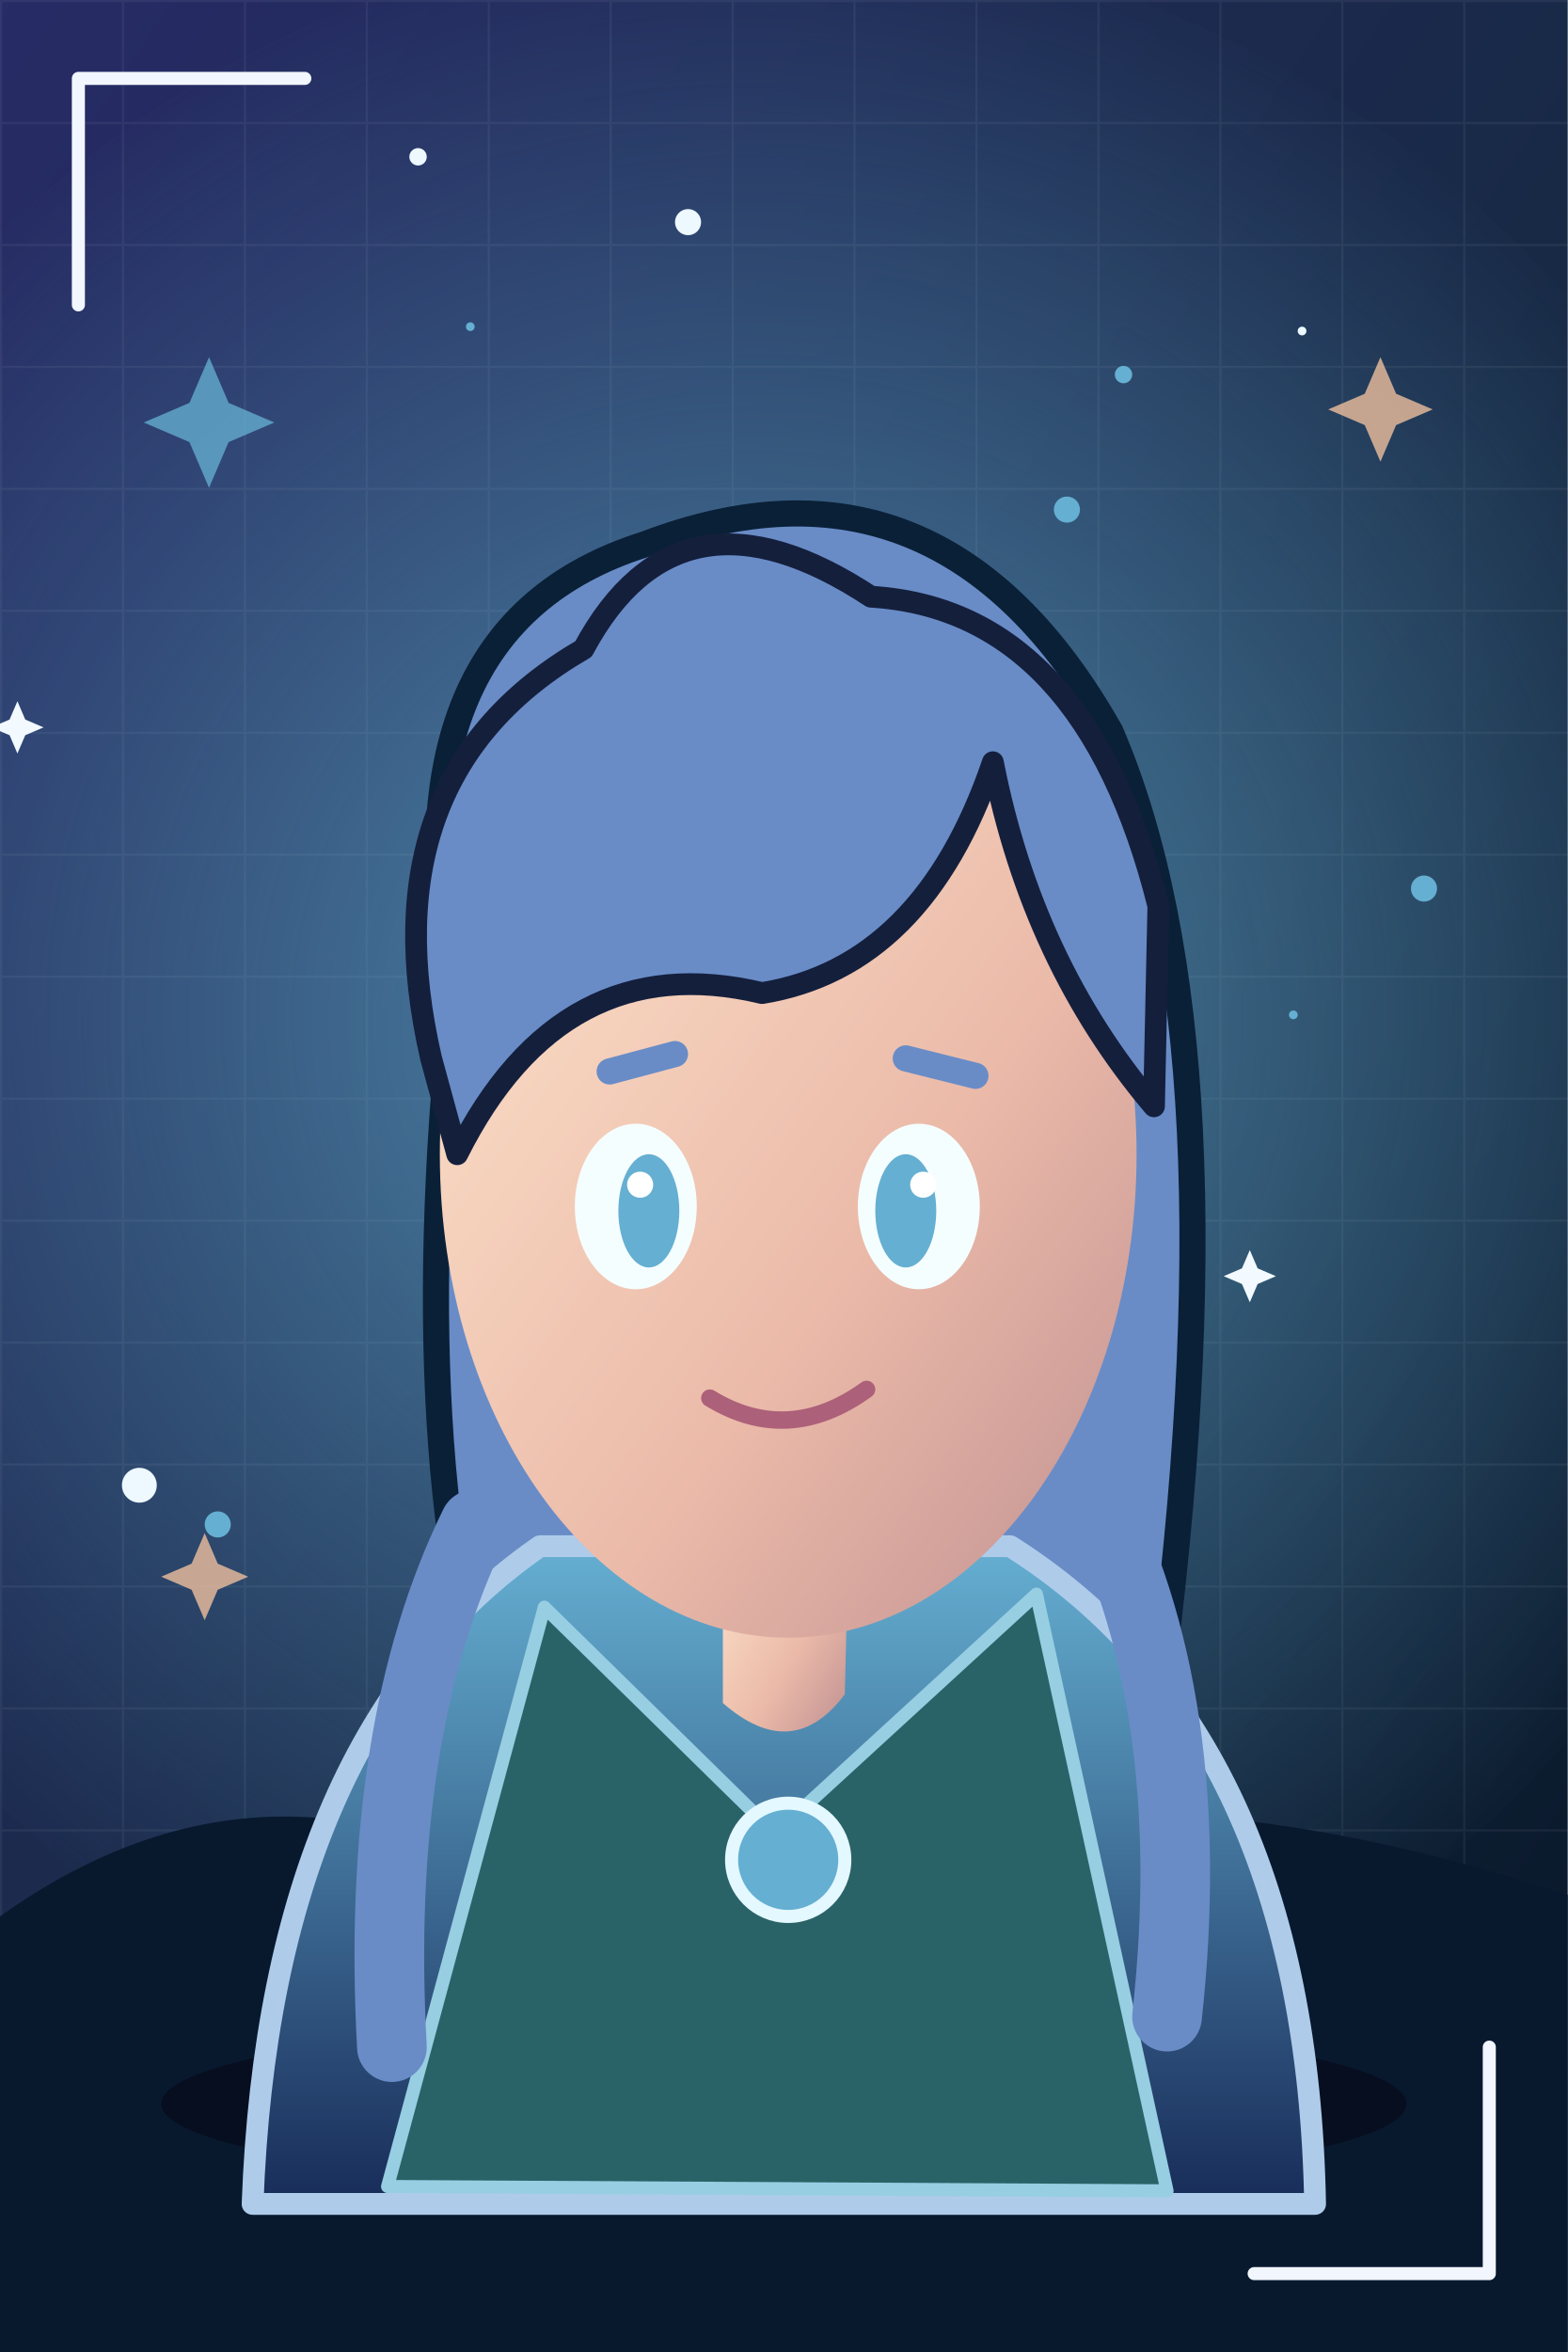
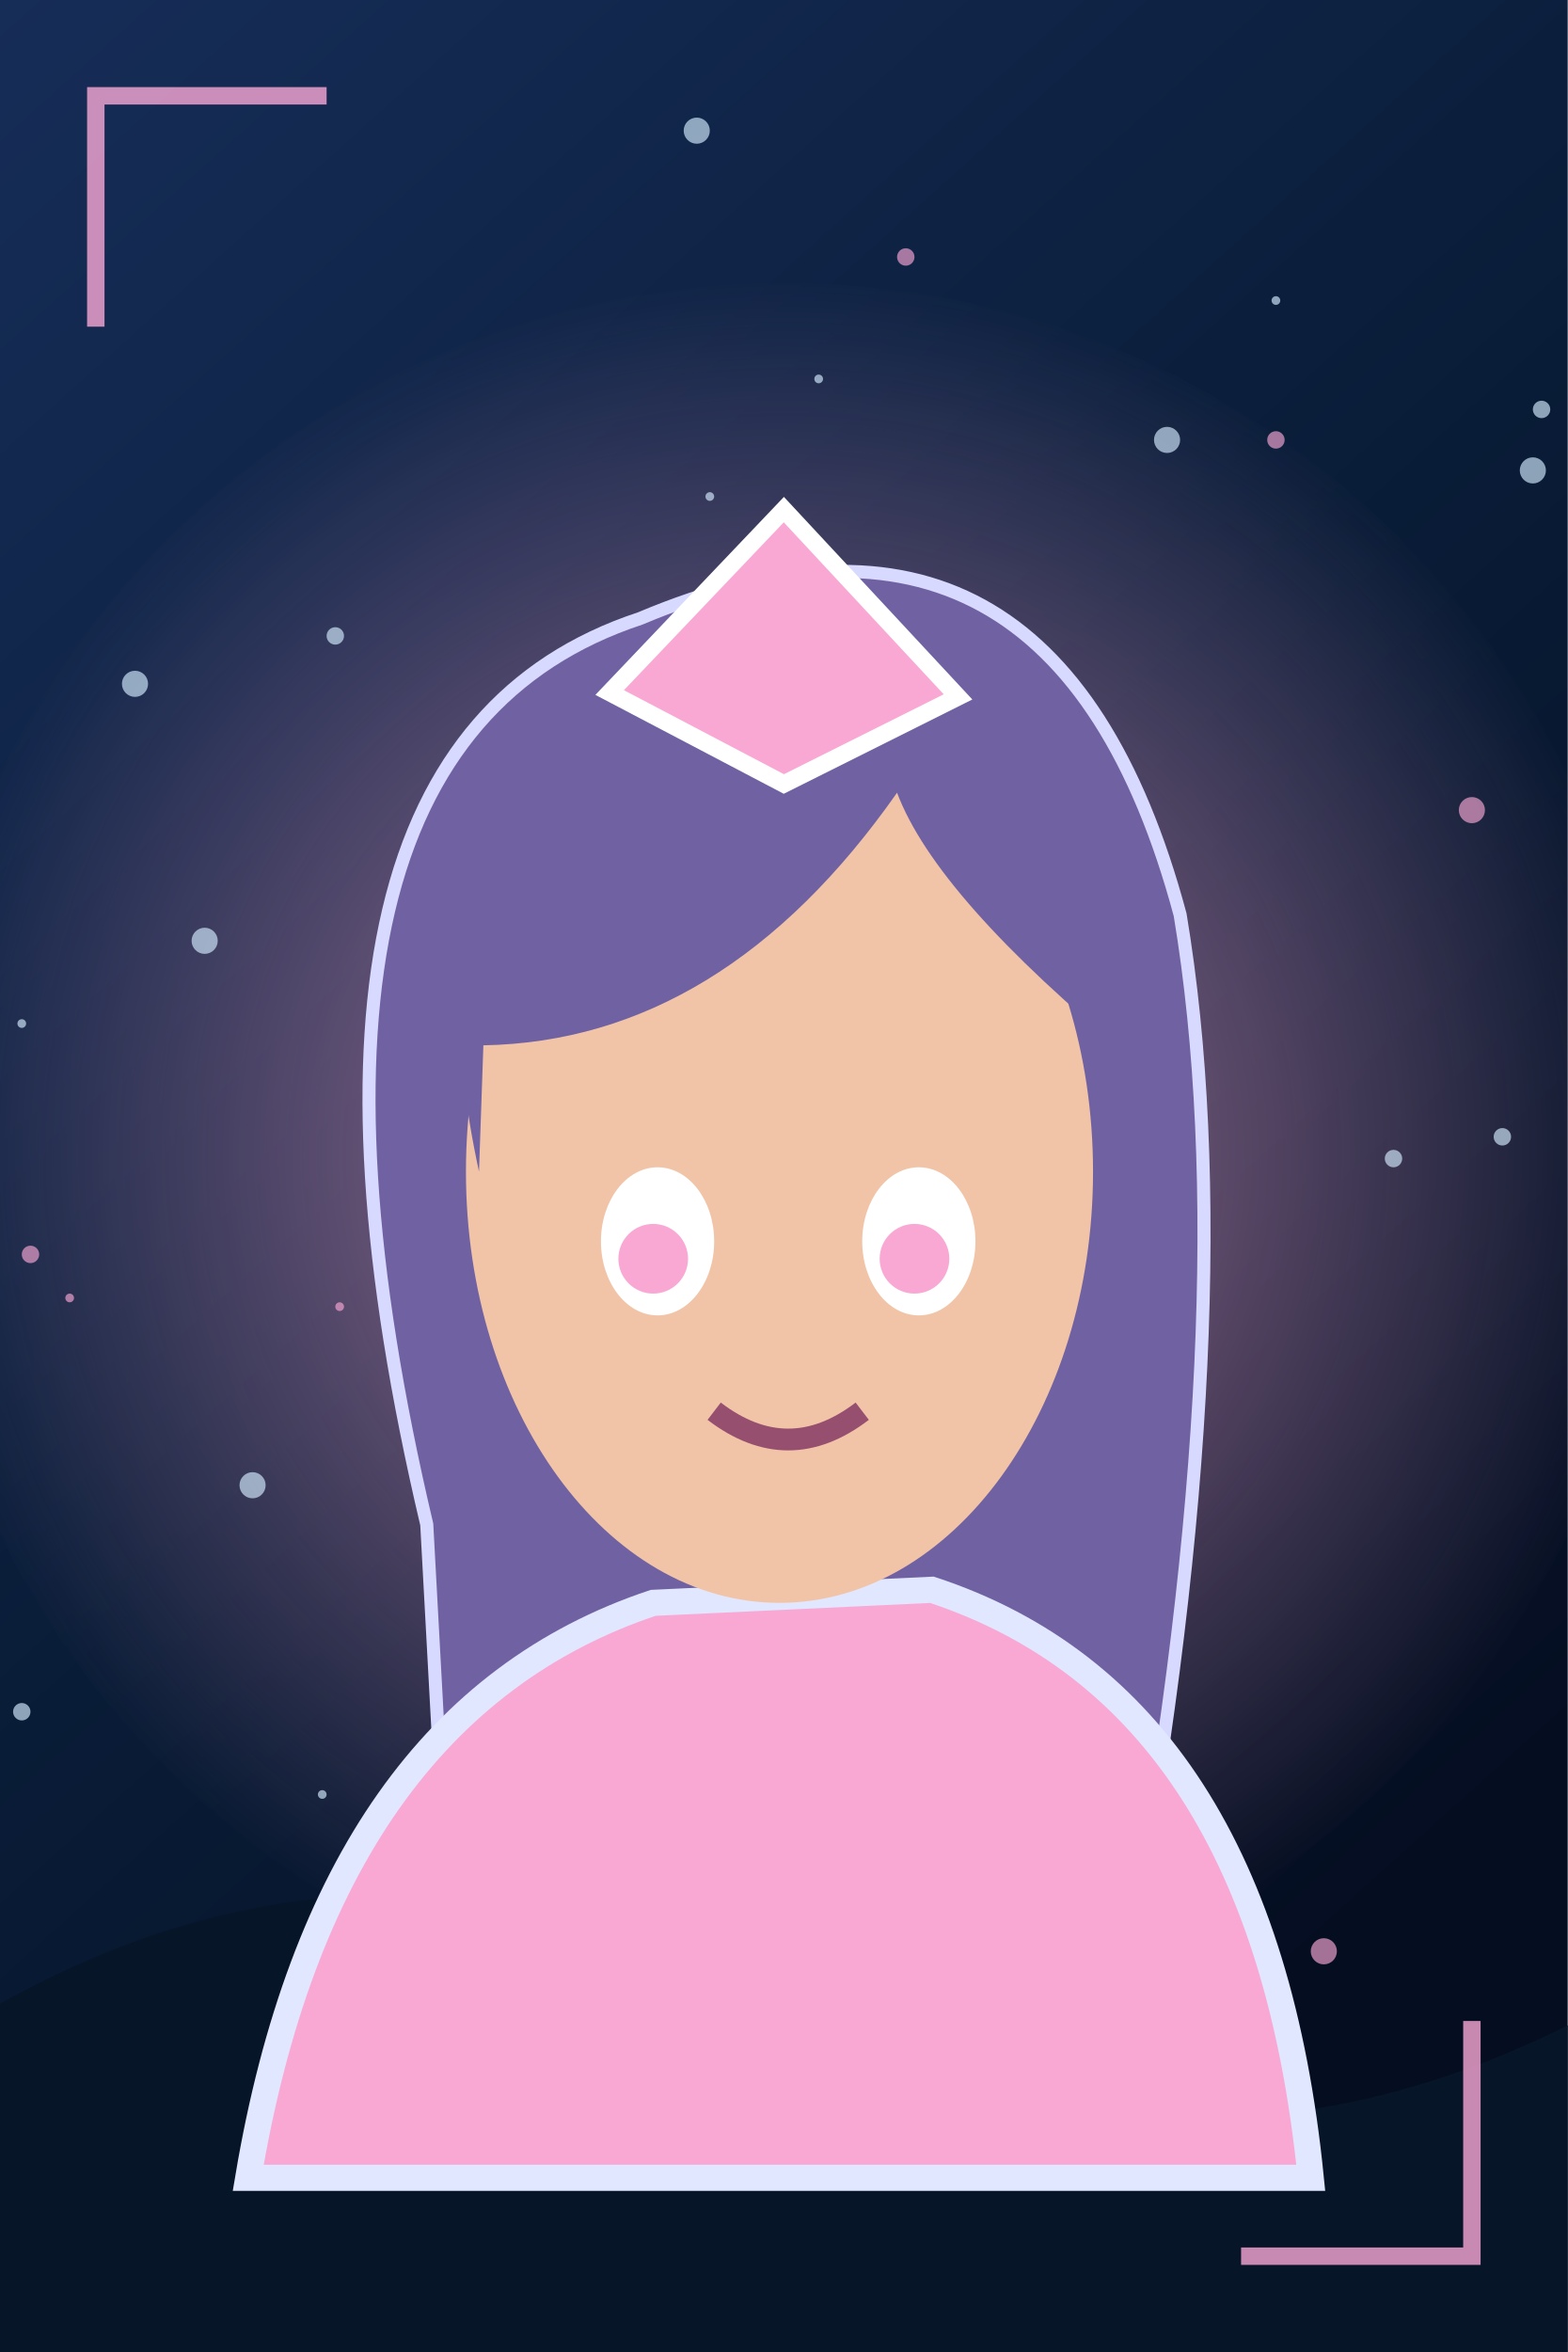
<svg xmlns="http://www.w3.org/2000/svg" width="360" height="540" viewBox="0 0 360 540" role="img" aria-label="Liora Glanzsee">
  <defs>
-     <linearGradient id="sky" x2="1" y2="1">
-       <stop stop-color="#272b66" />
-       <stop offset=".57" stop-color="#172944" />
-       <stop offset="1" stop-color="#071626" />
+     <linearGradient id="night" x2=".6" y2="1">
+       <stop stop-color="#162d58" />
+       <stop offset=".55" stop-color="#091c37" />
+       <stop offset="1" stop-color="#050d20" />
    </linearGradient>
-     <radialGradient id="glow">
-       <stop stop-color="#65afd2" stop-opacity=".72" />
-       <stop offset="1" stop-color="#65afd2" stop-opacity="0" />
+     <radialGradient id="h">
+       <stop stop-color="#f9a8d4" stop-opacity=".68" />
+       <stop offset="1" stop-color="#f9a8d4" stop-opacity="0" />
    </radialGradient>
-     <linearGradient id="skin" x2="1" y2="1">
-       <stop stop-color="#ffe8cf" />
-       <stop offset=".6" stop-color="#ebbaa9" />
-       <stop offset="1" stop-color="#bf8f91" />
-     </linearGradient>
-     <linearGradient id="metal" x2="1" y2="1">
-       <stop stop-color="#fff7cb" />
-       <stop offset=".18" stop-color="#f4c39f" />
-       <stop offset=".6" stop-color="#65afd2" />
-       <stop offset="1" stop-color="#394d60" />
-     </linearGradient>
-     <linearGradient id="cloth" x2="0" y2="1">
-       <stop stop-color="#65afd2" />
-       <stop offset="1" stop-color="#182c59" />
-     </linearGradient>
-     <pattern id="grid" width="28" height="28" patternUnits="userSpaceOnUse">
-       <path d="M28 0H0V28" fill="none" stroke="#ffffff" stroke-opacity=".055" />
-     </pattern>
  </defs>
-   <rect x="0" y="0" width="360" height="540" rx="0" fill="url(#sky)" stroke="none" stroke-width="0" />
-   <rect x="0" y="0" width="360" height="540" rx="0" fill="url(#grid)" stroke="none" stroke-width="0" />
-   <circle cx="173" cy="234" r="250" fill="url(#glow)" stroke="none" stroke-width="0" />
-   <circle cx="158" cy="51" r="3" fill="#edf9ff" stroke="none" stroke-width="0" />
-   <circle cx="233" cy="205" r="1" fill="#65afd2" stroke="none" stroke-width="0" />
-   <circle cx="245" cy="313" r="2" fill="#65afd2" stroke="none" stroke-width="0" />
-   <circle cx="96" cy="36" r="2" fill="#edf9ff" stroke="none" stroke-width="0" />
-   <circle cx="169" cy="444" r="2" fill="#65afd2" stroke="none" stroke-width="0" />
-   <circle cx="168" cy="292" r="1" fill="#65afd2" stroke="none" stroke-width="0" />
-   <circle cx="149" cy="437" r="2" fill="#edf9ff" stroke="none" stroke-width="0" />
-   <circle cx="141" cy="323" r="2" fill="#65afd2" stroke="none" stroke-width="0" />
-   <circle cx="182" cy="122" r="2" fill="#65afd2" stroke="none" stroke-width="0" />
-   <circle cx="32" cy="341" r="4" fill="#edf9ff" stroke="none" stroke-width="0" />
-   <circle cx="258" cy="86" r="2" fill="#65afd2" stroke="none" stroke-width="0" />
-   <circle cx="260" cy="262" r="1" fill="#65afd2" stroke="none" stroke-width="0" />
-   <circle cx="299" cy="76" r="1" fill="#edf9ff" stroke="none" stroke-width="0" />
-   <circle cx="50" cy="350" r="3" fill="#65afd2" stroke="none" stroke-width="0" />
-   <circle cx="232" cy="253" r="3" fill="#65afd2" stroke="none" stroke-width="0" />
-   <circle cx="188" cy="406" r="1" fill="#edf9ff" stroke="none" stroke-width="0" />
-   <circle cx="137" cy="166" r="1" fill="#65afd2" stroke="none" stroke-width="0" />
-   <circle cx="247" cy="420" r="2" fill="#65afd2" stroke="none" stroke-width="0" />
-   <circle cx="135" cy="244" r="3" fill="#edf9ff" stroke="none" stroke-width="0" />
-   <circle cx="327" cy="204" r="3" fill="#65afd2" stroke="none" stroke-width="0" />
-   <circle cx="224" cy="202" r="1" fill="#65afd2" stroke="none" stroke-width="0" />
-   <circle cx="70" cy="446" r="1" fill="#edf9ff" stroke="none" stroke-width="0" />
-   <circle cx="108" cy="75" r="1" fill="#65afd2" stroke="none" stroke-width="0" />
-   <circle cx="297" cy="233" r="1" fill="#65afd2" stroke="none" stroke-width="0" />
-   <circle cx="301" cy="443" r="3" fill="#edf9ff" stroke="none" stroke-width="0" />
-   <circle cx="28" cy="439" r="4" fill="#65afd2" stroke="none" stroke-width="0" />
-   <circle cx="245" cy="117" r="3" fill="#65afd2" stroke="none" stroke-width="0" />
-   <circle cx="344" cy="448" r="3" fill="#edf9ff" stroke="none" stroke-width="0" />
-   <path d="M213 370L216.3 377.7L224 381L216.3 384.3L213 392L209.7 384.3L202 381L209.7 377.7Z" fill="#f2faff" stroke="none" stroke-width="0" stroke-linecap="round" stroke-linejoin="round" />
-   <path d="M287 287L288.8 291.2L293 293L288.8 294.8L287 299L285.2 294.8L281 293L285.2 291.2Z" fill="#f2faff" stroke="none" stroke-width="0" stroke-linecap="round" stroke-linejoin="round" />
-   <path d="M4 161L5.8 165.2L10 167L5.8 168.8L4 173L2.2 168.8L-2 167L2.2 165.2Z" fill="#f2faff" stroke="none" stroke-width="0" stroke-linecap="round" stroke-linejoin="round" />
-   <path d="M0 440 Q70 390 145 449 Q225 391 360 435V540H0Z" fill="#08192e" stroke="none" stroke-width="0" stroke-linecap="round" stroke-linejoin="round" />
-   <ellipse cx="180" cy="483" rx="143" ry="20" fill="#060e20" />
-   <path d="M104 229 Q88 144 148 125 Q216 99 255 168 Q286 240 266 391 Q231 450 117 409 Q92 343 104 229Z" fill="#698cc7" stroke="#0a2037" stroke-width="6" stroke-linecap="round" stroke-linejoin="round" />
-   <path d="M58 506 Q62 398 124 355 L232 355Q300 398 302 506Z" fill="url(#cloth)" stroke="#aeccea" stroke-width="5" stroke-linecap="round" stroke-linejoin="round" />
-   <path d="M89 502L125 369 178 421 238 366 268 503Z" fill="#296367" stroke="#97cee2" stroke-width="3" stroke-linecap="round" stroke-linejoin="round" />
-   <path d="M166 348 L166 391 Q182 405 194 389 L195 348Z" fill="url(#skin)" stroke="none" stroke-width="0" stroke-linecap="round" stroke-linejoin="round" />
-   <ellipse cx="181" cy="265" rx="80" ry="111" fill="url(#skin)" />
-   <path d="M99 243 Q84 178 134 149 Q156 108 200 137 Q249 140 266 208 L265 254 Q237 221 228 175 Q212 222 175 228Q129 217 105 265Z" fill="#698cc7" stroke="#141f3c" stroke-width="5" stroke-linecap="round" stroke-linejoin="round" />
-   <ellipse cx="146" cy="277" rx="14" ry="19" fill="#f5feff" />
-   <ellipse cx="149" cy="278" rx="7" ry="13" fill="#65afd2" />
-   <circle cx="147" cy="272" r="3" fill="#ffffff" stroke="none" stroke-width="0" />
-   <ellipse cx="211" cy="277" rx="14" ry="19" fill="#f5feff" />
-   <ellipse cx="208" cy="278" rx="7" ry="13" fill="#65afd2" />
-   <circle cx="212" cy="272" r="3" fill="#ffffff" stroke="none" stroke-width="0" />
-   <path d="M163 321Q181 332 199 319" fill="none" stroke="#ad6079" stroke-width="4" stroke-linecap="round" stroke-linejoin="round" />
-   <path d="M140 246L155 242M208 243L224 247" fill="none" stroke="#698cc7" stroke-width="6" stroke-linecap="round" stroke-linejoin="round" />
-   <circle cx="181" cy="427" r="13" fill="#65afd2" stroke="#e4f8ff" stroke-width="3" />
-   <path d="M109 350Q86 397 90 470" fill="none" stroke="#698cc7" stroke-width="16" stroke-linecap="round" stroke-linejoin="round" />
-   <path d="M250 341Q276 390 268 463" fill="none" stroke="#698cc7" stroke-width="16" stroke-linecap="round" stroke-linejoin="round" />
-   <path d="M18 18V70 M18 18H70M342 470V522M342 522H288" fill="none" stroke="#f2f6ff" stroke-width="3" stroke-linecap="round" stroke-linejoin="round" />
-   <g opacity=".77">
-     <path d="M48 82L52.5 92.5L63 97L52.5 101.5L48 112L43.5 101.5L33 97L43.5 92.5Z" fill="#65afd2" stroke="none" stroke-width="0" stroke-linecap="round" stroke-linejoin="round" />
-     <path d="M317 82L320.6 90.4L329 94L320.6 97.6L317 106L313.4 97.6L305 94L313.4 90.4Z" fill="#f4c39f" stroke="none" stroke-width="0" stroke-linecap="round" stroke-linejoin="round" />
-     <path d="M47 352L50.0 359.0L57 362L50.0 365.0L47 372L44.0 365.0L37 362L44.0 359.0Z" fill="#f4c39f" stroke="none" stroke-width="0" stroke-linecap="round" stroke-linejoin="round" />
-   </g>
+   <rect width="360" height="540" fill="url(#night)" />
+   <circle cx="180" cy="265" r="200" fill="url(#h)" />
+   <path d="M0 460Q90 410 180 460T360 465V540H0Z" fill="#071528" />
+   <circle cx="16" cy="298" r="1" fill="#f9a8d4" opacity=".65" />
+   <circle cx="268" cy="335" r="2" fill="#d4edff" opacity=".65" />
+   <circle cx="230" cy="301" r="3" fill="#d4edff" opacity=".65" />
+   <circle cx="74" cy="412" r="1" fill="#d4edff" opacity=".65" />
+   <circle cx="208" cy="59" r="2" fill="#f9a8d4" opacity=".65" />
+   <circle cx="160" cy="30" r="3" fill="#d4edff" opacity=".65" />
+   <circle cx="5" cy="235" r="1" fill="#d4edff" opacity=".65" />
+   <circle cx="123" cy="221" r="2" fill="#d4edff" opacity=".65" />
+   <circle cx="304" cy="448" r="3" fill="#f9a8d4" opacity=".65" />
+   <circle cx="188" cy="87" r="1" fill="#d4edff" opacity=".65" />
+   <circle cx="5" cy="393" r="2" fill="#d4edff" opacity=".65" />
+   <circle cx="31" cy="157" r="3" fill="#d4edff" opacity=".65" />
+   <circle cx="128" cy="408" r="1" fill="#f9a8d4" opacity=".65" />
+   <circle cx="233" cy="381" r="2" fill="#d4edff" opacity=".65" />
+   <circle cx="58" cy="341" r="3" fill="#d4edff" opacity=".65" />
+   <circle cx="245" cy="390" r="1" fill="#d4edff" opacity=".65" />
+   <circle cx="7" cy="288" r="2" fill="#f9a8d4" opacity=".65" />
+   <circle cx="268" cy="101" r="3" fill="#d4edff" opacity=".65" />
+   <circle cx="163" cy="114" r="1" fill="#d4edff" opacity=".65" />
+   <circle cx="354" cy="94" r="2" fill="#d4edff" opacity=".65" />
+   <circle cx="142" cy="231" r="3" fill="#f9a8d4" opacity=".65" />
+   <circle cx="293" cy="69" r="1" fill="#d4edff" opacity=".65" />
+   <circle cx="320" cy="266" r="2" fill="#d4edff" opacity=".65" />
+   <circle cx="187" cy="440" r="3" fill="#d4edff" opacity=".65" />
+   <circle cx="78" cy="300" r="1" fill="#f9a8d4" opacity=".65" />
+   <circle cx="345" cy="261" r="2" fill="#d4edff" opacity=".65" />
+   <circle cx="47" cy="216" r="3" fill="#d4edff" opacity=".65" />
+   <circle cx="165" cy="301" r="1" fill="#d4edff" opacity=".65" />
+   <circle cx="293" cy="101" r="2" fill="#f9a8d4" opacity=".65" />
+   <circle cx="352" cy="108" r="3" fill="#d4edff" opacity=".65" />
+   <circle cx="243" cy="199" r="1" fill="#d4edff" opacity=".65" />
+   <circle cx="91" cy="237" r="2" fill="#d4edff" opacity=".65" />
+   <circle cx="338" cy="186" r="3" fill="#f9a8d4" opacity=".65" />
+   <circle cx="145" cy="415" r="1" fill="#d4edff" opacity=".65" />
+   <circle cx="77" cy="146" r="2" fill="#d4edff" opacity=".65" />
+   <path d="M98 350Q56 172 147 142Q242 102 271 210Q286 300 260 444L103 442Z" fill="#7062a2" stroke="#d7d9ff" stroke-width="3" />
+   <path d="M57 500Q75 393 150 368L214 365Q290 390 301 500Z" fill="#f9a8d4" stroke="#e0e7ff" stroke-width="6" />
+   <ellipse cx="179" cy="269" rx="72" ry="99" fill="#f1c4a8" />
+   <path d="M110 269Q90 177 160 156Q245 129 260 243Q215 206 206 182Q166 239 111 240Z" fill="#7062a2" />
+   <ellipse cx="151" cy="285" rx="13" ry="17" fill="#fff" />
+   <ellipse cx="211" cy="285" rx="13" ry="17" fill="#fff" />
+   <circle cx="150" cy="289" r="8" fill="#f9a8d4" />
+   <circle cx="210" cy="289" r="8" fill="#f9a8d4" />
+   <path d="M164 324Q181 337 198 324" fill="none" stroke="#974f6f" stroke-width="5" />
+   <path d="M140 159L180 117L220 160L180 180Z" fill="#f9a8d4" stroke="white" stroke-width="4" />
+   <path d="M22 75V22H75M285 518H338V464" fill="none" stroke="#f9a8d4" stroke-width="4" opacity=".8" />
</svg>
